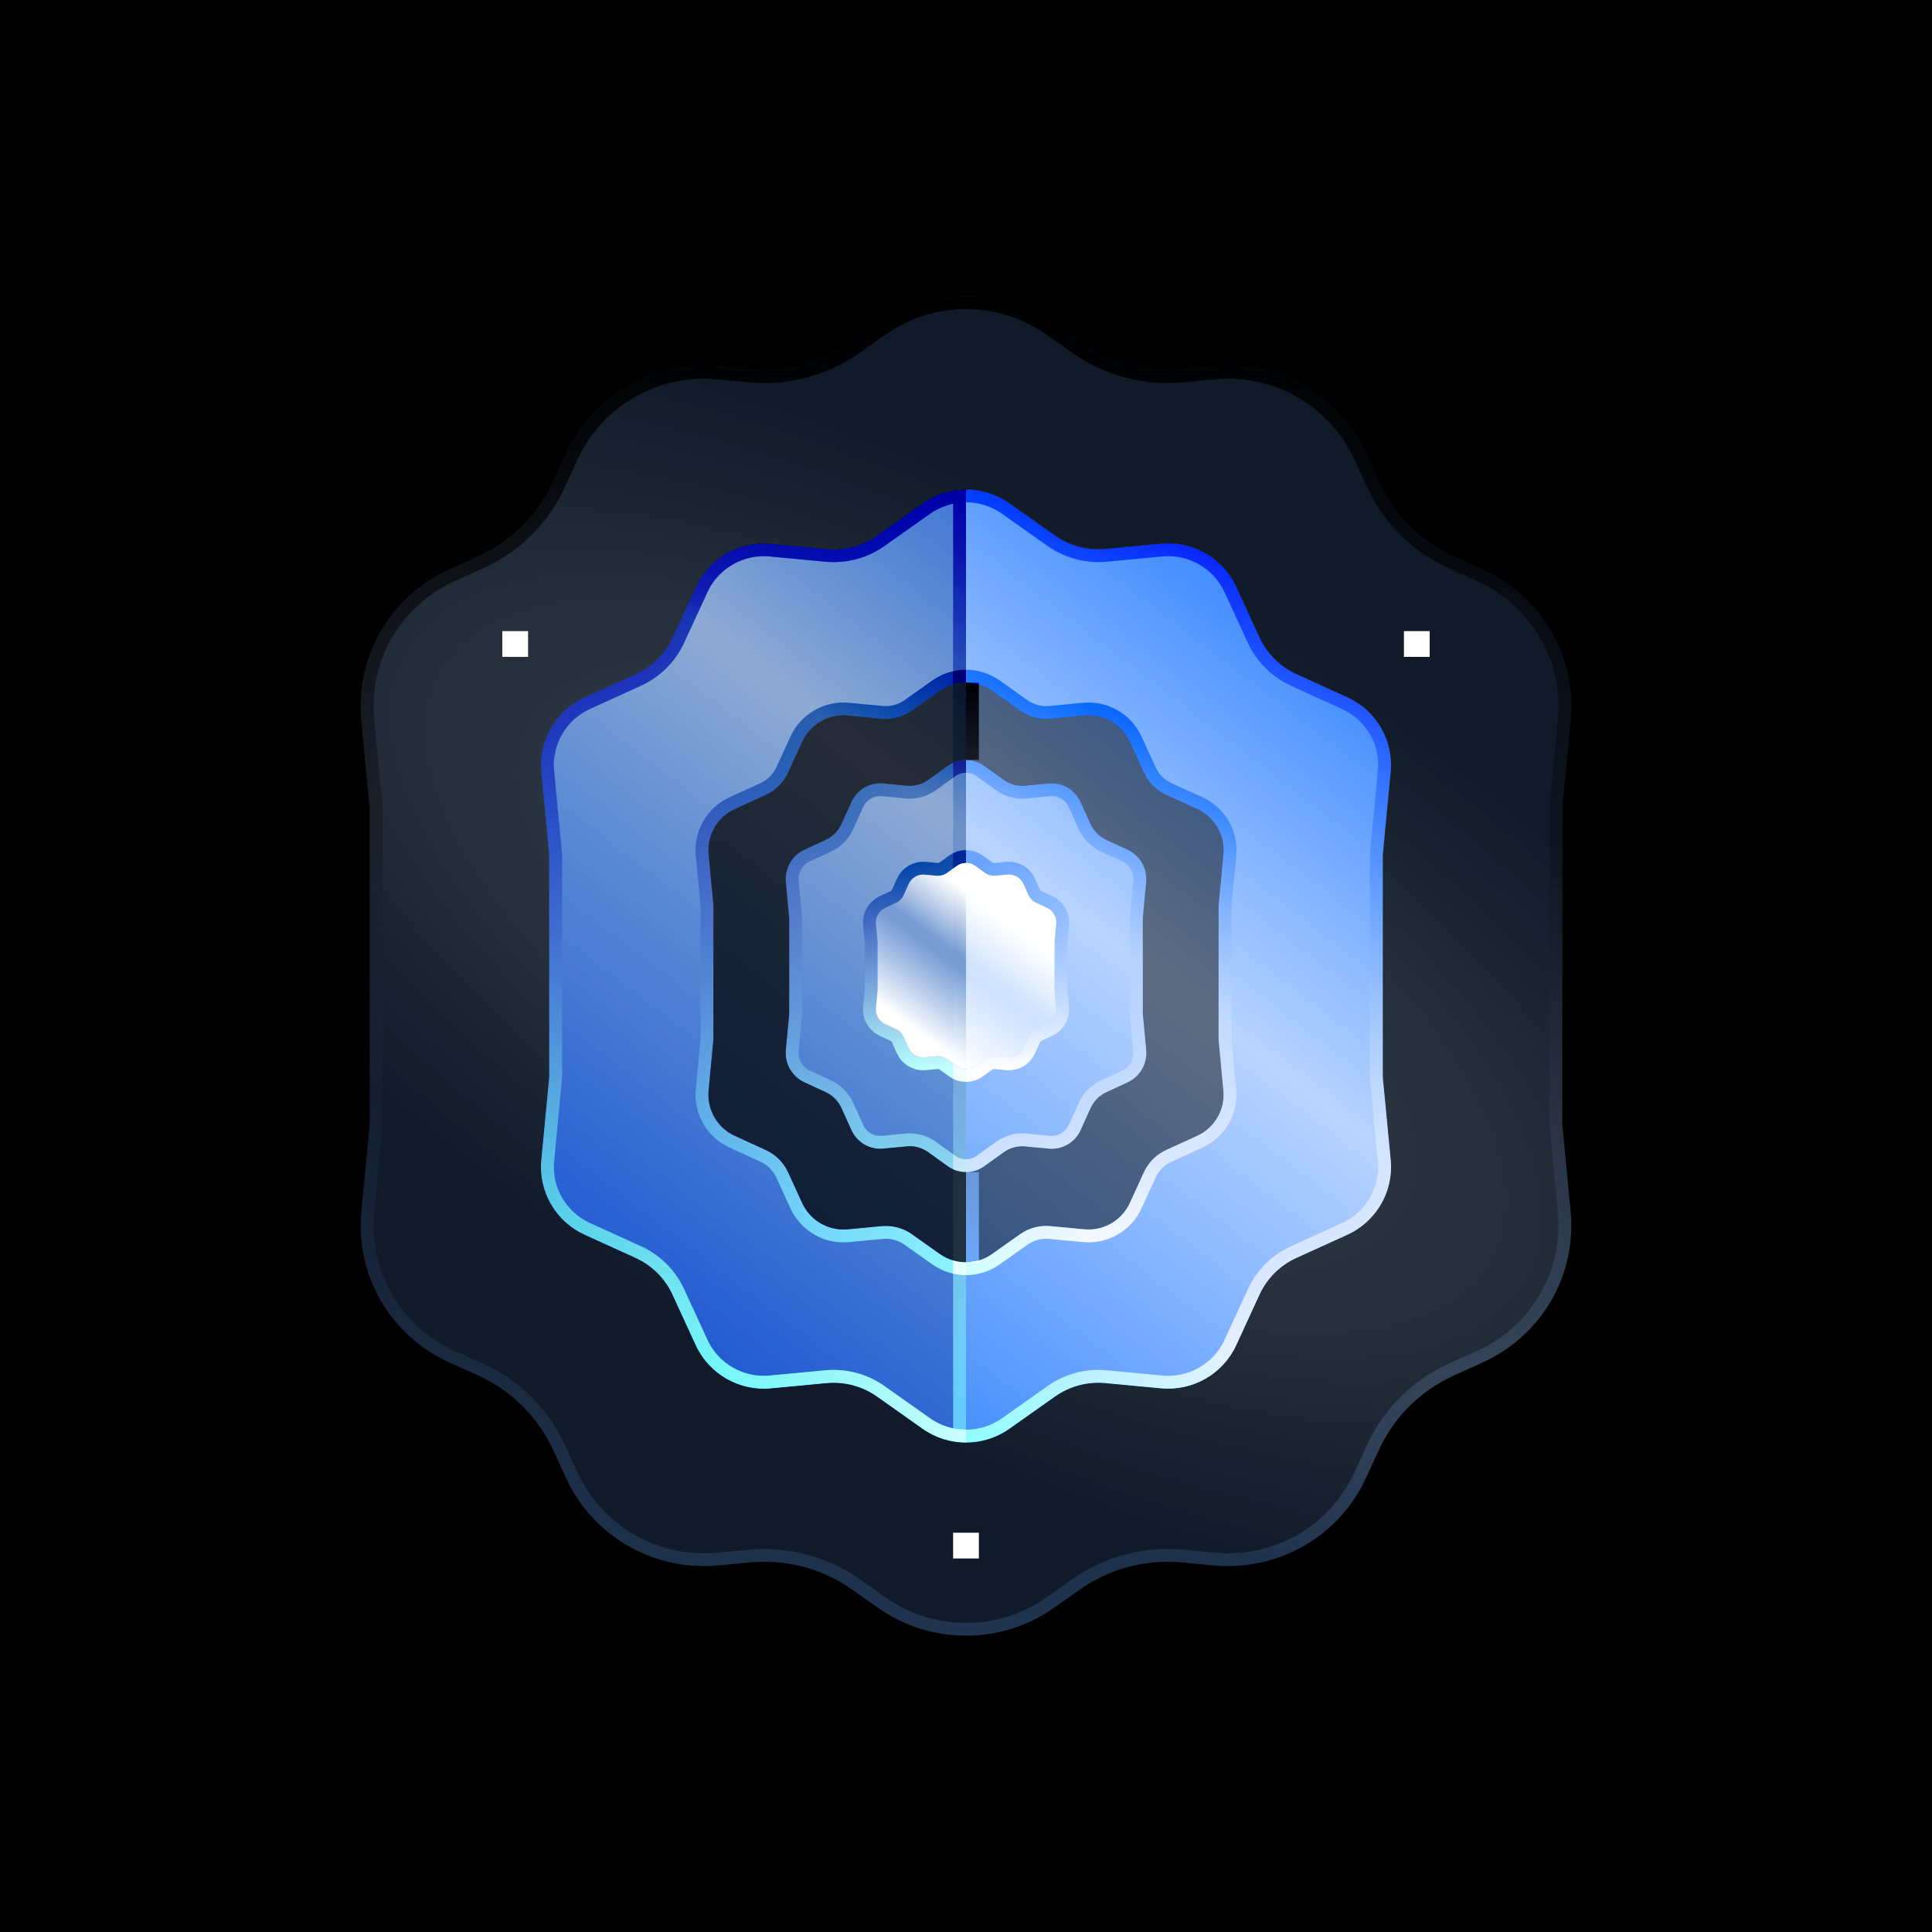
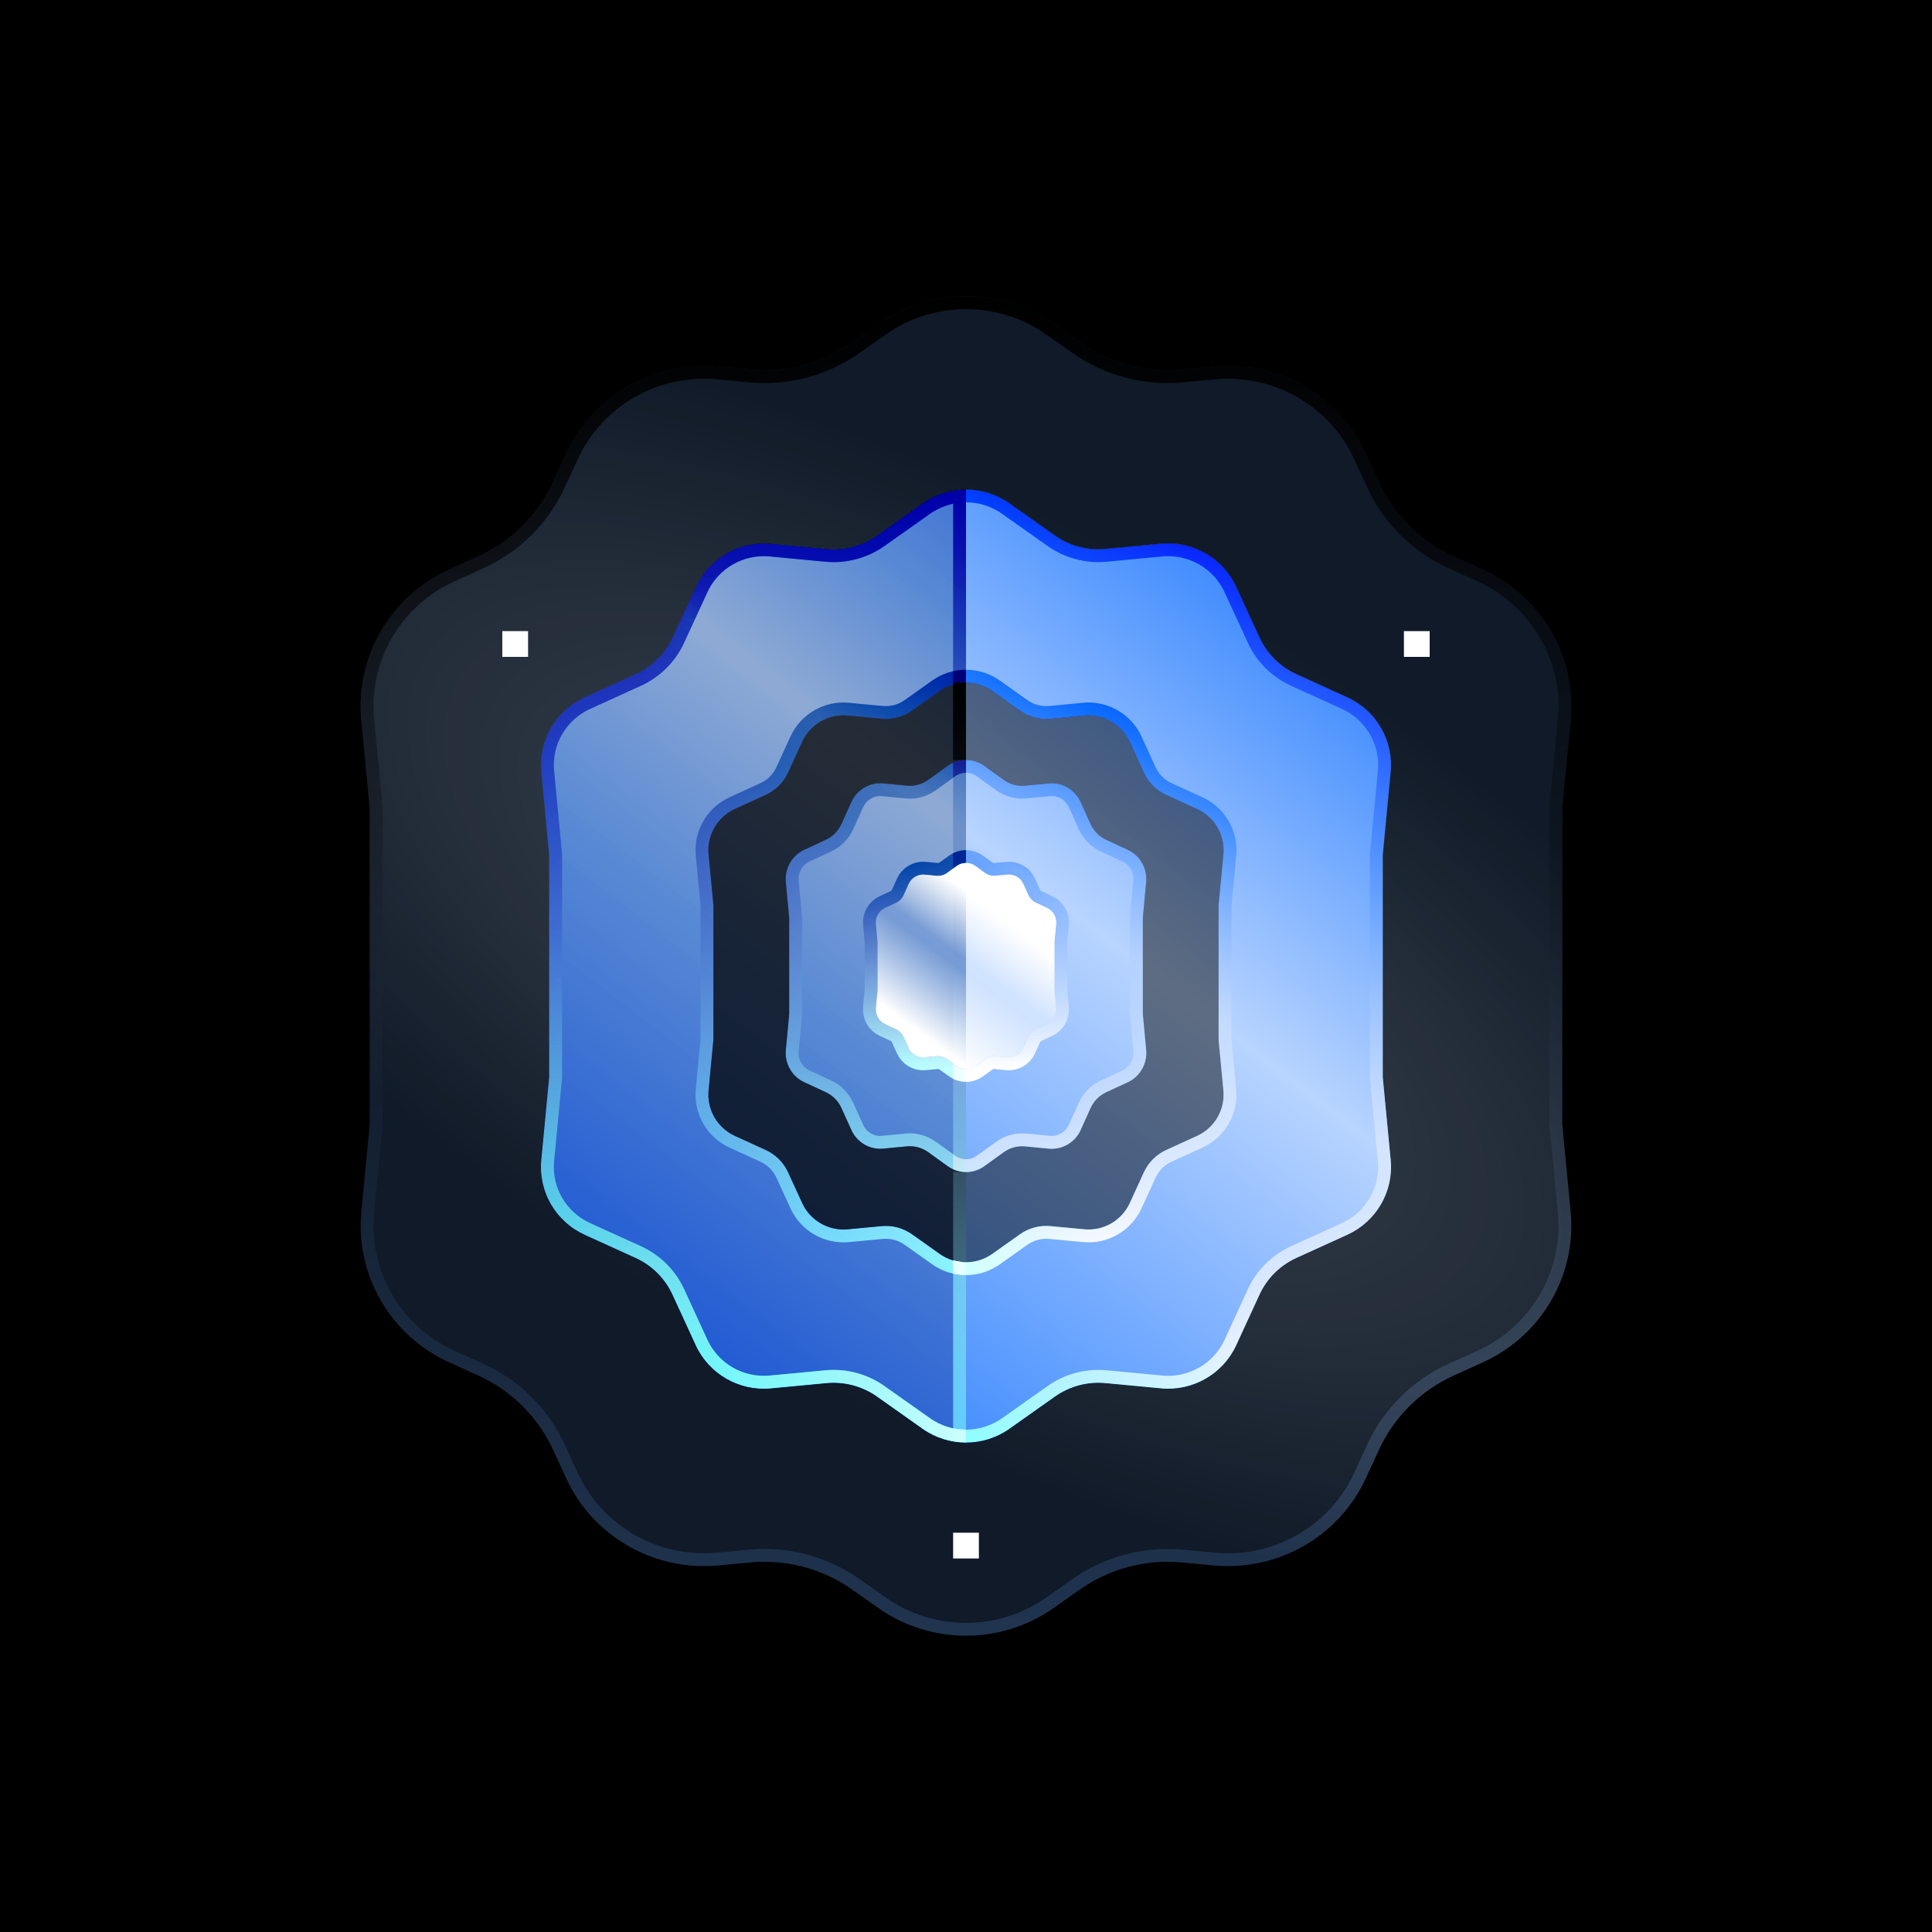
<svg xmlns="http://www.w3.org/2000/svg" width="150" height="150" viewBox="0 0 150 150" fill="none" data-name="E_5 Comeback">
  <defs>
    <radialGradient id="hb5r1" cx="0" cy="0" r="1" gradientUnits="userSpaceOnUse" gradientTransform="matrix(-23.127 26 -69.002 -42.26 75 75)">
      <stop stop-color="#FFFFFF" />
      <stop offset="1" stop-color="#FFFFFF" stop-opacity="0" />
    </radialGradient>
    <linearGradient id="hb5g3" x1="75" y1="23" x2="75" y2="127" gradientUnits="userSpaceOnUse">
      <stop offset="0" stop-color="#000000" />
      <stop offset="1" stop-color="#FFFFFF" />
    </linearGradient>
    <clipPath id="hb5c2">
      <path d="M75 23C77.388 23 79.778 23.719 81.818 25.158L83.837 26.581C86.139 28.205 88.954 28.953 91.766 28.687L94.232 28.456C99.219 27.987 103.958 30.7 106.042 35.216L107.072 37.448C108.247 39.996 110.307 42.039 112.877 43.203L115.129 44.225C119.684 46.29 122.42 50.99 121.947 55.933L121.299 62.701L121.299 87.299L121.947 94.067C122.42 99.011 119.684 103.71 115.129 105.775L112.877 106.797C110.307 107.962 108.247 110.004 107.072 112.552L106.042 114.784C103.958 119.3 99.219 122.013 94.232 121.544L91.766 121.313C88.954 121.048 86.139 121.795 83.837 123.419L81.818 124.842C79.778 126.281 77.388 127 75 127C72.612 127 70.222 126.281 68.182 124.842L66.163 123.419C63.861 121.795 61.046 121.048 58.234 121.313L55.768 121.544C50.781 122.013 46.042 119.3 43.958 114.784L42.928 112.552C41.753 110.004 39.693 107.962 37.123 106.797L34.871 105.775C30.316 103.71 27.58 99.011 28.053 94.067L28.701 87.299L28.701 62.701L28.053 55.933C27.58 50.99 30.316 46.29 34.871 44.225L37.123 43.203C39.693 42.039 41.753 39.996 42.928 37.448L43.958 35.216C46.042 30.7 50.781 27.987 55.768 28.456L58.234 28.687C61.046 28.953 63.861 28.205 66.163 26.581L68.182 25.158C70.222 23.719 72.612 23 75 23Z" />
    </clipPath>
    <linearGradient id="hb5l4" x1="105.04" y1="38" x2="47.07" y2="113.618" gradientUnits="userSpaceOnUse">
      <stop offset="0" stop-color="#116FFE" />
      <stop offset="0.412" stop-color="#B8D4FF" />
      <stop offset="1" stop-color="#116FFE" />
    </linearGradient>
    <linearGradient id="hb5g6" x1="75" y1="38" x2="75" y2="112" gradientUnits="userSpaceOnUse">
      <stop offset="0" stop-color="#000000" />
      <stop offset="1" stop-color="#FFFFFF" />
    </linearGradient>
    <clipPath id="hb5c5">
      <path d="M75 38C76.181 38 77.361 38.357 78.371 39.07L81.906 41.571C83.044 42.376 84.436 42.747 85.826 42.616L90.145 42.208C92.61 41.975 94.953 43.32 95.983 45.56L97.788 49.483C98.369 50.747 99.388 51.76 100.658 52.337L104.603 54.133C106.855 55.156 108.208 57.487 107.974 59.939L107.359 66.377L107.359 83.623L107.974 90.062C108.208 92.513 106.855 94.844 104.603 95.868L100.658 97.663C99.388 98.24 98.369 99.253 97.788 100.517L95.983 104.441C94.953 106.68 92.61 108.025 90.145 107.792L85.826 107.385C84.436 107.253 83.044 107.625 81.906 108.43L78.371 110.93C77.361 111.643 76.181 112 75 112C73.819 112 72.639 111.643 71.629 110.93L68.094 108.43C66.956 107.625 65.564 107.253 64.174 107.385L59.855 107.792C57.39 108.025 55.047 106.68 54.017 104.441L52.212 100.517C51.631 99.253 50.612 98.24 49.342 97.663L45.397 95.868C43.145 94.844 41.792 92.513 42.026 90.062L42.641 83.623L42.641 66.377L42.026 59.939C41.792 57.487 43.145 55.156 45.397 54.133L49.342 52.337C50.612 51.76 51.631 50.747 52.212 49.483L54.017 45.56C55.047 43.32 57.39 41.975 59.855 42.208L64.174 42.616C65.564 42.747 66.956 42.376 68.094 41.571L71.629 39.07C72.639 38.357 73.819 38 75 38Z" />
    </clipPath>
    <linearGradient id="hb5g8" x1="75" y1="38" x2="75" y2="112" gradientUnits="userSpaceOnUse">
      <stop offset="0" stop-color="#000000" />
      <stop offset="1" stop-color="#FFFFFF" />
    </linearGradient>
    <clipPath id="hb5c7">
      <path d="M75 112C73.819 112 72.639 111.643 71.629 110.93L68.094 108.43C66.956 107.625 65.564 107.253 64.174 107.385L59.855 107.792C57.39 108.025 55.047 106.68 54.017 104.441L52.212 100.517C51.631 99.253 50.612 98.24 49.342 97.663L45.397 95.868C43.145 94.844 41.792 92.513 42.026 90.062L42.641 83.623L42.641 66.377L42.026 59.939C41.792 57.487 43.145 55.156 45.397 54.133L49.342 52.337C50.612 51.76 51.631 50.747 52.212 49.483L54.017 45.56C55.047 43.32 57.39 41.975 59.855 42.208L64.174 42.616C65.564 42.747 66.956 42.376 68.094 41.571L71.629 39.07C72.639 38.357 73.819 38 75 38Z" />
    </clipPath>
    <linearGradient id="hb5g10" x1="75" y1="53" x2="75" y2="98" gradientUnits="userSpaceOnUse">
      <stop offset="0" stop-color="#000000" />
      <stop offset="1" stop-color="#FFFFFF" />
    </linearGradient>
    <clipPath id="hb5c9">
      <path d="M-10 -10H160V160H-10ZM75 53C75.716 53 76.431 53.217 77.043 53.651L79.186 55.172C79.875 55.661 80.719 55.887 81.561 55.807L84.179 55.559C85.673 55.417 87.093 56.235 87.717 57.597L88.811 59.983C89.163 60.751 89.78 61.367 90.55 61.718L92.941 62.81C94.306 63.433 95.126 64.85 94.984 66.341L94.612 70.257L94.612 80.743L94.984 84.66C95.126 86.15 94.306 87.567 92.941 88.19L90.55 89.282C89.78 89.633 89.163 90.249 88.811 91.017L87.717 93.403C87.093 94.765 85.673 95.583 84.179 95.441L81.561 95.194C80.719 95.113 79.875 95.339 79.186 95.829L77.043 97.349C76.431 97.783 75.716 98 75 98C74.284 98 73.569 97.783 72.957 97.349L70.814 95.829C70.125 95.339 69.281 95.113 68.439 95.194L65.821 95.441C64.327 95.583 62.907 94.765 62.283 93.403L61.189 91.017C60.837 90.249 60.22 89.633 59.45 89.282L57.059 88.19C55.694 87.567 54.874 86.15 55.016 84.66L55.388 80.743L55.388 70.257L55.016 66.341C54.874 64.85 55.694 63.433 57.059 62.81L59.45 61.718C60.22 61.367 60.837 60.751 61.189 59.983L62.283 57.597C62.907 56.235 64.327 55.417 65.821 55.559L68.439 55.807C69.281 55.887 70.125 55.661 70.814 55.172L72.957 53.651C73.569 53.217 74.284 53 75 53ZM75 59C75.501 59 76.002 59.154 76.43 59.463L77.93 60.544C78.413 60.892 79.003 61.053 79.593 60.996L81.425 60.82C82.471 60.719 83.465 61.301 83.902 62.269L84.668 63.966C84.914 64.512 85.346 64.95 85.885 65.2L87.559 65.976C88.514 66.419 89.088 67.427 88.989 68.487L88.728 71.271L88.728 78.729L88.989 81.513C89.088 82.573 88.514 83.581 87.559 84.024L85.885 84.8C85.346 85.05 84.914 85.488 84.668 86.034L83.902 87.731C83.465 88.699 82.471 89.281 81.425 89.18L79.593 89.004C79.003 88.947 78.413 89.108 77.93 89.456L76.43 90.537C76.002 90.846 75.501 91 75 91C74.499 91 73.998 90.846 73.57 90.537L72.07 89.456C71.587 89.108 70.997 88.947 70.407 89.004L68.575 89.18C67.529 89.281 66.535 88.699 66.098 87.731L65.332 86.034C65.086 85.488 64.654 85.05 64.115 84.8L62.441 84.024C61.486 83.581 60.912 82.573 61.011 81.513L61.272 78.729L61.272 71.271L61.011 68.487C60.912 67.427 61.486 66.419 62.441 65.976L64.115 65.2C64.654 64.95 65.086 64.512 65.332 63.966L66.098 62.269C66.535 61.301 67.529 60.719 68.575 60.82L70.407 60.996C70.997 61.053 71.587 60.892 72.07 60.544L73.57 59.463C73.998 59.154 74.499 59 75 59Z" clip-rule="evenodd" fill-rule="evenodd" />
    </clipPath>
    <linearGradient id="hb5g11" x1="75" y1="53" x2="75" y2="98" gradientUnits="userSpaceOnUse">
      <stop offset="0" stop-color="#000000" />
      <stop offset="1" stop-color="#FFFFFF" />
    </linearGradient>
    <linearGradient id="hb5q12" x1="78.066" y1="71.416" x2="71.542" y2="80.28" gradientUnits="userSpaceOnUse">
      <stop offset="0" stop-color="#FFFFFF" />
      <stop offset="0.395" stop-color="#FFFFFF" stop-opacity="0.01" />
      <stop offset="0.465" stop-color="#FFFFFF" stop-opacity="0.01" />
      <stop offset="1" stop-color="#FFFFFF" />
    </linearGradient>
    <linearGradient id="hb5g14" x1="75" y1="67" x2="75" y2="83" gradientUnits="userSpaceOnUse">
      <stop offset="0" stop-color="#000000" />
      <stop offset="1" stop-color="#FFFFFF" />
    </linearGradient>
    <clipPath id="hb5c13">
      <path d="M-10 -10H160V160H-10ZM75 67C75.251 67 75.501 67.077 75.715 67.231L76.465 67.772C76.706 67.946 77.002 68.026 77.297 67.998L78.213 67.91C78.735 67.86 79.233 68.15 79.451 68.635L79.834 69.483C79.957 69.756 80.173 69.975 80.443 70.1L81.279 70.488C81.757 70.709 82.044 71.213 81.994 71.743L81.864 73.136L81.864 76.864L81.994 78.257C82.044 78.787 81.757 79.291 81.279 79.512L80.443 79.9C80.173 80.025 79.957 80.244 79.834 80.517L79.451 81.366C79.233 81.85 78.735 82.14 78.213 82.09L77.297 82.002C77.002 81.974 76.706 82.054 76.465 82.228L75.715 82.769C75.501 82.923 75.251 83 75 83C74.749 83 74.499 82.923 74.285 82.769L73.535 82.228C73.294 82.054 72.998 81.974 72.703 82.002L71.787 82.09C71.265 82.14 70.767 81.85 70.549 81.366L70.166 80.517C70.043 80.244 69.827 80.025 69.557 79.9L68.721 79.512C68.243 79.291 67.956 78.787 68.006 78.257L68.136 76.864L68.136 73.136L68.006 71.743C67.956 71.213 68.243 70.709 68.721 70.488L69.557 70.1C69.827 69.975 70.043 69.756 70.166 69.483L70.549 68.635C70.767 68.15 71.265 67.86 71.787 67.91L72.703 67.998C72.998 68.026 73.294 67.946 73.535 67.772L74.285 67.231C74.499 67.077 74.749 67 75 67Z" clip-rule="evenodd" fill-rule="evenodd" />
    </clipPath>
  </defs>
  <rect width="150" height="150" fill="#000000" data-l="bg" />
  <path d="M75 23C77.388 23 79.778 23.719 81.818 25.158L83.837 26.581C86.139 28.205 88.954 28.953 91.766 28.687L94.232 28.456C99.219 27.987 103.958 30.7 106.042 35.216L107.072 37.448C108.247 39.996 110.307 42.039 112.877 43.203L115.129 44.225C119.684 46.29 122.42 50.99 121.947 55.933L121.299 62.701L121.299 87.299L121.947 94.067C122.42 99.011 119.684 103.71 115.129 105.775L112.877 106.797C110.307 107.962 108.247 110.004 107.072 112.552L106.042 114.784C103.958 119.3 99.219 122.013 94.232 121.544L91.766 121.313C88.954 121.048 86.139 121.795 83.837 123.419L81.818 124.842C79.778 126.281 77.388 127 75 127C72.612 127 70.222 126.281 68.182 124.842L66.163 123.419C63.861 121.795 61.046 121.048 58.234 121.313L55.768 121.544C50.781 122.013 46.042 119.3 43.958 114.784L42.928 112.552C41.753 110.004 39.693 107.962 37.123 106.797L34.871 105.775C30.316 103.71 27.58 99.011 28.053 94.067L28.701 87.299L28.701 62.701L28.053 55.933C27.58 50.99 30.316 46.29 34.871 44.225L37.123 43.203C39.693 42.039 41.753 39.996 42.928 37.448L43.958 35.216C46.042 30.7 50.781 27.987 55.768 28.456L58.234 28.687C61.046 28.953 63.861 28.205 66.163 26.581L68.182 25.158C70.222 23.719 72.612 23 75 23Z" fill="#69A4FF" fill-opacity="0.16" data-n="1" data-l="Plate" />
  <path d="M75 23C77.388 23 79.778 23.719 81.818 25.158L83.837 26.581C86.139 28.205 88.954 28.953 91.766 28.687L94.232 28.456C99.219 27.987 103.958 30.7 106.042 35.216L107.072 37.448C108.247 39.996 110.307 42.039 112.877 43.203L115.129 44.225C119.684 46.29 122.42 50.99 121.947 55.933L121.299 62.701L121.299 87.299L121.947 94.067C122.42 99.011 119.684 103.71 115.129 105.775L112.877 106.797C110.307 107.962 108.247 110.004 107.072 112.552L106.042 114.784C103.958 119.3 99.219 122.013 94.232 121.544L91.766 121.313C88.954 121.048 86.139 121.795 83.837 123.419L81.818 124.842C79.778 126.281 77.388 127 75 127C72.612 127 70.222 126.281 68.182 124.842L66.163 123.419C63.861 121.795 61.046 121.048 58.234 121.313L55.768 121.544C50.781 122.013 46.042 119.3 43.958 114.784L42.928 112.552C41.753 110.004 39.693 107.962 37.123 106.797L34.871 105.775C30.316 103.71 27.58 99.011 28.053 94.067L28.701 87.299L28.701 62.701L28.053 55.933C27.58 50.99 30.316 46.29 34.871 44.225L37.123 43.203C39.693 42.039 41.753 39.996 42.928 37.448L43.958 35.216C46.042 30.7 50.781 27.987 55.768 28.456L58.234 28.687C61.046 28.953 63.861 28.205 66.163 26.581L68.182 25.158C70.222 23.719 72.612 23 75 23Z" fill="url(#hb5r1)" fill-opacity="0.2" data-n="1" data-l="Plate" />
  <path d="M75 23C77.388 23 79.778 23.719 81.818 25.158L83.837 26.581C86.139 28.205 88.954 28.953 91.766 28.687L94.232 28.456C99.219 27.987 103.958 30.7 106.042 35.216L107.072 37.448C108.247 39.996 110.307 42.039 112.877 43.203L115.129 44.225C119.684 46.29 122.42 50.99 121.947 55.933L121.299 62.701L121.299 87.299L121.947 94.067C122.42 99.011 119.684 103.71 115.129 105.775L112.877 106.797C110.307 107.962 108.247 110.004 107.072 112.552L106.042 114.784C103.958 119.3 99.219 122.013 94.232 121.544L91.766 121.313C88.954 121.048 86.139 121.795 83.837 123.419L81.818 124.842C79.778 126.281 77.388 127 75 127C72.612 127 70.222 126.281 68.182 124.842L66.163 123.419C63.861 121.795 61.046 121.048 58.234 121.313L55.768 121.544C50.781 122.013 46.042 119.3 43.958 114.784L42.928 112.552C41.753 110.004 39.693 107.962 37.123 106.797L34.871 105.775C30.316 103.71 27.58 99.011 28.053 94.067L28.701 87.299L28.701 62.701L28.053 55.933C27.58 50.99 30.316 46.29 34.871 44.225L37.123 43.203C39.693 42.039 41.753 39.996 42.928 37.448L43.958 35.216C46.042 30.7 50.781 27.987 55.768 28.456L58.234 28.687C61.046 28.953 63.861 28.205 66.163 26.581L68.182 25.158C70.222 23.719 72.612 23 75 23Z" fill="none" stroke="url(#hb5g3)" stroke-width="2" clip-path="url(#hb5c2)" style="mix-blend-mode:overlay" data-n="1" data-l="Plate" />
  <path d="M75 38C76.181 38 77.361 38.357 78.371 39.07L81.906 41.571C83.044 42.376 84.436 42.747 85.826 42.616L90.145 42.208C92.61 41.975 94.953 43.32 95.983 45.56L97.788 49.483C98.369 50.747 99.388 51.76 100.658 52.337L104.603 54.133C106.855 55.156 108.208 57.487 107.974 59.939L107.359 66.377L107.359 83.623L107.974 90.062C108.208 92.513 106.855 94.844 104.603 95.868L100.658 97.663C99.388 98.24 98.369 99.253 97.788 100.517L95.983 104.441C94.953 106.68 92.61 108.025 90.145 107.792L85.826 107.385C84.436 107.253 83.044 107.625 81.906 108.43L78.371 110.93C77.361 111.643 76.181 112 75 112C73.819 112 72.639 111.643 71.629 110.93L68.094 108.43C66.956 107.625 65.564 107.253 64.174 107.385L59.855 107.792C57.39 108.025 55.047 106.68 54.017 104.441L52.212 100.517C51.631 99.253 50.612 98.24 49.342 97.663L45.397 95.868C43.145 94.844 41.792 92.513 42.026 90.062L42.641 83.623L42.641 66.377L42.026 59.939C41.792 57.487 43.145 55.156 45.397 54.133L49.342 52.337C50.612 51.76 51.631 50.747 52.212 49.483L54.017 45.56C55.047 43.32 57.39 41.975 59.855 42.208L64.174 42.616C65.564 42.747 66.956 42.376 68.094 41.571L71.629 39.07C72.639 38.357 73.819 38 75 38Z" fill="url(#hb5l4)" data-n="2" data-l="Gem" />
  <path d="M75 38C76.181 38 77.361 38.357 78.371 39.07L81.906 41.571C83.044 42.376 84.436 42.747 85.826 42.616L90.145 42.208C92.61 41.975 94.953 43.32 95.983 45.56L97.788 49.483C98.369 50.747 99.388 51.76 100.658 52.337L104.603 54.133C106.855 55.156 108.208 57.487 107.974 59.939L107.359 66.377L107.359 83.623L107.974 90.062C108.208 92.513 106.855 94.844 104.603 95.868L100.658 97.663C99.388 98.24 98.369 99.253 97.788 100.517L95.983 104.441C94.953 106.68 92.61 108.025 90.145 107.792L85.826 107.385C84.436 107.253 83.044 107.625 81.906 108.43L78.371 110.93C77.361 111.643 76.181 112 75 112C73.819 112 72.639 111.643 71.629 110.93L68.094 108.43C66.956 107.625 65.564 107.253 64.174 107.385L59.855 107.792C57.39 108.025 55.047 106.68 54.017 104.441L52.212 100.517C51.631 99.253 50.612 98.24 49.342 97.663L45.397 95.868C43.145 94.844 41.792 92.513 42.026 90.062L42.641 83.623L42.641 66.377L42.026 59.939C41.792 57.487 43.145 55.156 45.397 54.133L49.342 52.337C50.612 51.76 51.631 50.747 52.212 49.483L54.017 45.56C55.047 43.32 57.39 41.975 59.855 42.208L64.174 42.616C65.564 42.747 66.956 42.376 68.094 41.571L71.629 39.07C72.639 38.357 73.819 38 75 38Z" fill="none" stroke="url(#hb5g6)" stroke-width="2" clip-path="url(#hb5c5)" style="mix-blend-mode:overlay" data-n="2" data-l="Gem" />
  <path d="M75 112C73.819 112 72.639 111.643 71.629 110.93L68.094 108.43C66.956 107.625 65.564 107.253 64.174 107.385L59.855 107.792C57.39 108.025 55.047 106.68 54.017 104.441L52.212 100.517C51.631 99.253 50.612 98.24 49.342 97.663L45.397 95.868C43.145 94.844 41.792 92.513 42.026 90.062L42.641 83.623L42.641 66.377L42.026 59.939C41.792 57.487 43.145 55.156 45.397 54.133L49.342 52.337C50.612 51.76 51.631 50.747 52.212 49.483L54.017 45.56C55.047 43.32 57.39 41.975 59.855 42.208L64.174 42.616C65.564 42.747 66.956 42.376 68.094 41.571L71.629 39.07C72.639 38.357 73.819 38 75 38Z" fill="#000000" fill-opacity="0.18" style="mix-blend-mode:overlay" data-n="3" data-l="Gem facet" />
  <path d="M75 112C73.819 112 72.639 111.643 71.629 110.93L68.094 108.43C66.956 107.625 65.564 107.253 64.174 107.385L59.855 107.792C57.39 108.025 55.047 106.68 54.017 104.441L52.212 100.517C51.631 99.253 50.612 98.24 49.342 97.663L45.397 95.868C43.145 94.844 41.792 92.513 42.026 90.062L42.641 83.623L42.641 66.377L42.026 59.939C41.792 57.487 43.145 55.156 45.397 54.133L49.342 52.337C50.612 51.76 51.631 50.747 52.212 49.483L54.017 45.56C55.047 43.32 57.39 41.975 59.855 42.208L64.174 42.616C65.564 42.747 66.956 42.376 68.094 41.571L71.629 39.07C72.639 38.357 73.819 38 75 38Z" fill="#000000" fill-opacity="0.17" style="mix-blend-mode:plus-darker" data-n="3" data-l="Gem facet" />
  <path d="M75 112C73.819 112 72.639 111.643 71.629 110.93L68.094 108.43C66.956 107.625 65.564 107.253 64.174 107.385L59.855 107.792C57.39 108.025 55.047 106.68 54.017 104.441L52.212 100.517C51.631 99.253 50.612 98.24 49.342 97.663L45.397 95.868C43.145 94.844 41.792 92.513 42.026 90.062L42.641 83.623L42.641 66.377L42.026 59.939C41.792 57.487 43.145 55.156 45.397 54.133L49.342 52.337C50.612 51.76 51.631 50.747 52.212 49.483L54.017 45.56C55.047 43.32 57.39 41.975 59.855 42.208L64.174 42.616C65.564 42.747 66.956 42.376 68.094 41.571L71.629 39.07C72.639 38.357 73.819 38 75 38Z" fill="none" stroke="url(#hb5g8)" stroke-width="2" clip-path="url(#hb5c7)" style="mix-blend-mode:overlay" data-n="3" data-l="Gem facet" />
  <path d="M75 53C75.716 53 76.431 53.217 77.043 53.651L79.186 55.172C79.875 55.661 80.719 55.887 81.561 55.807L84.179 55.559C85.673 55.417 87.093 56.235 87.717 57.597L88.811 59.983C89.163 60.751 89.78 61.367 90.55 61.718L92.941 62.81C94.306 63.433 95.126 64.85 94.984 66.341L94.612 70.257L94.612 80.743L94.984 84.66C95.126 86.15 94.306 87.567 92.941 88.19L90.55 89.282C89.78 89.633 89.163 90.249 88.811 91.017L87.717 93.403C87.093 94.765 85.673 95.583 84.179 95.441L81.561 95.194C80.719 95.113 79.875 95.339 79.186 95.829L77.043 97.349C76.431 97.783 75.716 98 75 98C74.284 98 73.569 97.783 72.957 97.349L70.814 95.829C70.125 95.339 69.281 95.113 68.439 95.194L65.821 95.441C64.327 95.583 62.907 94.765 62.283 93.403L61.189 91.017C60.837 90.249 60.22 89.633 59.45 89.282L57.059 88.19C55.694 87.567 54.874 86.15 55.016 84.66L55.388 80.743L55.388 70.257L55.016 66.341C54.874 64.85 55.694 63.433 57.059 62.81L59.45 61.718C60.22 61.367 60.837 60.751 61.189 59.983L62.283 57.597C62.907 56.235 64.327 55.417 65.821 55.559L68.439 55.807C69.281 55.887 70.125 55.661 70.814 55.172L72.957 53.651C73.569 53.217 74.284 53 75 53ZM75 59C75.501 59 76.002 59.154 76.43 59.463L77.93 60.544C78.413 60.892 79.003 61.053 79.593 60.996L81.425 60.82C82.471 60.719 83.465 61.301 83.902 62.269L84.668 63.966C84.914 64.512 85.346 64.95 85.885 65.2L87.559 65.976C88.514 66.419 89.088 67.427 88.989 68.487L88.728 71.271L88.728 78.729L88.989 81.513C89.088 82.573 88.514 83.581 87.559 84.024L85.885 84.8C85.346 85.05 84.914 85.488 84.668 86.034L83.902 87.731C83.465 88.699 82.471 89.281 81.425 89.18L79.593 89.004C79.003 88.947 78.413 89.108 77.93 89.456L76.43 90.537C76.002 90.846 75.501 91 75 91C74.499 91 73.998 90.846 73.57 90.537L72.07 89.456C71.587 89.108 70.997 88.947 70.407 89.004L68.575 89.18C67.529 89.281 66.535 88.699 66.098 87.731L65.332 86.034C65.086 85.488 64.654 85.05 64.115 84.8L62.441 84.024C61.486 83.581 60.912 82.573 61.011 81.513L61.272 78.729L61.272 71.271L61.011 68.487C60.912 67.427 61.486 66.419 62.441 65.976L64.115 65.2C64.654 64.95 65.086 64.512 65.332 63.966L66.098 62.269C66.535 61.301 67.529 60.719 68.575 60.82L70.407 60.996C70.997 61.053 71.587 60.892 72.07 60.544L73.57 59.463C73.998 59.154 74.499 59 75 59Z" fill="#000000" fill-opacity="0.49" fill-rule="evenodd" data-n="4" data-l="Recess" />
  <path d="M75 53C75.716 53 76.431 53.217 77.043 53.651L79.186 55.172C79.875 55.661 80.719 55.887 81.561 55.807L84.179 55.559C85.673 55.417 87.093 56.235 87.717 57.597L88.811 59.983C89.163 60.751 89.78 61.367 90.55 61.718L92.941 62.81C94.306 63.433 95.126 64.85 94.984 66.341L94.612 70.257L94.612 80.743L94.984 84.66C95.126 86.15 94.306 87.567 92.941 88.19L90.55 89.282C89.78 89.633 89.163 90.249 88.811 91.017L87.717 93.403C87.093 94.765 85.673 95.583 84.179 95.441L81.561 95.194C80.719 95.113 79.875 95.339 79.186 95.829L77.043 97.349C76.431 97.783 75.716 98 75 98C74.284 98 73.569 97.783 72.957 97.349L70.814 95.829C70.125 95.339 69.281 95.113 68.439 95.194L65.821 95.441C64.327 95.583 62.907 94.765 62.283 93.403L61.189 91.017C60.837 90.249 60.22 89.633 59.45 89.282L57.059 88.19C55.694 87.567 54.874 86.15 55.016 84.66L55.388 80.743L55.388 70.257L55.016 66.341C54.874 64.85 55.694 63.433 57.059 62.81L59.45 61.718C60.22 61.367 60.837 60.751 61.189 59.983L62.283 57.597C62.907 56.235 64.327 55.417 65.821 55.559L68.439 55.807C69.281 55.887 70.125 55.661 70.814 55.172L72.957 53.651C73.569 53.217 74.284 53 75 53ZM75 59C75.501 59 76.002 59.154 76.43 59.463L77.93 60.544C78.413 60.892 79.003 61.053 79.593 60.996L81.425 60.82C82.471 60.719 83.465 61.301 83.902 62.269L84.668 63.966C84.914 64.512 85.346 64.95 85.885 65.2L87.559 65.976C88.514 66.419 89.088 67.427 88.989 68.487L88.728 71.271L88.728 78.729L88.989 81.513C89.088 82.573 88.514 83.581 87.559 84.024L85.885 84.8C85.346 85.05 84.914 85.488 84.668 86.034L83.902 87.731C83.465 88.699 82.471 89.281 81.425 89.18L79.593 89.004C79.003 88.947 78.413 89.108 77.93 89.456L76.43 90.537C76.002 90.846 75.501 91 75 91C74.499 91 73.998 90.846 73.57 90.537L72.07 89.456C71.587 89.108 70.997 88.947 70.407 89.004L68.575 89.18C67.529 89.281 66.535 88.699 66.098 87.731L65.332 86.034C65.086 85.488 64.654 85.05 64.115 84.8L62.441 84.024C61.486 83.581 60.912 82.573 61.011 81.513L61.272 78.729L61.272 71.271L61.011 68.487C60.912 67.427 61.486 66.419 62.441 65.976L64.115 65.2C64.654 64.95 65.086 64.512 65.332 63.966L66.098 62.269C66.535 61.301 67.529 60.719 68.575 60.82L70.407 60.996C70.997 61.053 71.587 60.892 72.07 60.544L73.57 59.463C73.998 59.154 74.499 59 75 59Z" fill="none" stroke="url(#hb5g10)" stroke-width="2" clip-path="url(#hb5c9)" style="mix-blend-mode:overlay" data-n="4" data-l="Recess" />
  <path d="M75 53L75 53.651L75 55.172L75 55.807L75 55.559L75 57.597L75 59.983L75 61.718L75 62.81L75 66.341L75 70.257L75 80.743L75 84.66L75 88.19L75 89.282L75 91.017L75 93.403L75 95.441L75 95.194L75 95.829L75 97.349L75 98C74.284 98 73.569 97.783 72.957 97.349L70.814 95.829C70.125 95.339 69.281 95.113 68.439 95.194L65.821 95.441C64.327 95.583 62.907 94.765 62.283 93.403L61.189 91.017C60.837 90.249 60.22 89.633 59.45 89.282L57.059 88.19C55.694 87.567 54.874 86.15 55.016 84.66L55.388 80.743L55.388 70.257L55.016 66.341C54.874 64.85 55.694 63.433 57.059 62.81L59.45 61.718C60.22 61.367 60.837 60.751 61.189 59.983L62.283 57.597C62.907 56.235 64.327 55.417 65.821 55.559L68.439 55.807C69.281 55.887 70.125 55.661 70.814 55.172L72.957 53.651C73.569 53.217 74.284 53 75 53ZM75 59L75 59.463L75 60.544L75 60.996L75 60.82L75 62.269L75 63.966L75 65.2L75 65.976L75 68.487L75 71.271L75 78.729L75 81.513L75 84.024L75 84.8L75 86.034L75 87.731L75 89.18L75 89.004L75 89.456L75 90.537L75 91C74.499 91 73.998 90.846 73.57 90.537L72.07 89.456C71.587 89.108 70.997 88.947 70.407 89.004L68.575 89.18C67.529 89.281 66.535 88.699 66.098 87.731L65.332 86.034C65.086 85.488 64.654 85.05 64.115 84.8L62.441 84.024C61.486 83.581 60.912 82.573 61.011 81.513L61.272 78.729L61.272 71.271L61.011 68.487C60.912 67.427 61.486 66.419 62.441 65.976L64.115 65.2C64.654 64.95 65.086 64.512 65.332 63.966L66.098 62.269C66.535 61.301 67.529 60.719 68.575 60.82L70.407 60.996C70.997 61.053 71.587 60.892 72.07 60.544L73.57 59.463C73.998 59.154 74.499 59 75 59Z" fill="#000000" fill-opacity="0.49" fill-rule="evenodd" data-n="5" data-l="Left facet" />
-   <path d="M75 53H76V59H75ZM75 91H76V98H75Z" fill="url(#hb5g11)" style="mix-blend-mode:overlay" data-n="6" data-l="Facet seam" />
+   <path d="M74 53H75V59H74ZM74 91H75V98H74Z" fill="url(#hb5g11)" style="mix-blend-mode:overlay" data-n="6" data-l="Facet seam" />
  <path d="M75 67C75.251 67 75.501 67.077 75.715 67.231L76.465 67.772C76.706 67.946 77.002 68.026 77.297 67.998L78.213 67.91C78.735 67.86 79.233 68.15 79.451 68.635L79.834 69.483C79.957 69.756 80.173 69.975 80.443 70.1L81.279 70.488C81.757 70.709 82.044 71.213 81.994 71.743L81.864 73.136L81.864 76.864L81.994 78.257C82.044 78.787 81.757 79.291 81.279 79.512L80.443 79.9C80.173 80.025 79.957 80.244 79.834 80.517L79.451 81.366C79.233 81.85 78.735 82.14 78.213 82.09L77.297 82.002C77.002 81.974 76.706 82.054 76.465 82.228L75.715 82.769C75.501 82.923 75.251 83 75 83C74.749 83 74.499 82.923 74.285 82.769L73.535 82.228C73.294 82.054 72.998 81.974 72.703 82.002L71.787 82.09C71.265 82.14 70.767 81.85 70.549 81.366L70.166 80.517C70.043 80.244 69.827 80.025 69.557 79.9L68.721 79.512C68.243 79.291 67.956 78.787 68.006 78.257L68.136 76.864L68.136 73.136L68.006 71.743C67.956 71.213 68.243 70.709 68.721 70.488L69.557 70.1C69.827 69.975 70.043 69.756 70.166 69.483L70.549 68.635C70.767 68.15 71.265 67.86 71.787 67.91L72.703 67.998C72.998 68.026 73.294 67.946 73.535 67.772L74.285 67.231C74.499 67.077 74.749 67 75 67Z" fill="url(#hb5q12)" data-n="7" data-l="Glass" />
  <path d="M75 67C75.251 67 75.501 67.077 75.715 67.231L76.465 67.772C76.706 67.946 77.002 68.026 77.297 67.998L78.213 67.91C78.735 67.86 79.233 68.15 79.451 68.635L79.834 69.483C79.957 69.756 80.173 69.975 80.443 70.1L81.279 70.488C81.757 70.709 82.044 71.213 81.994 71.743L81.864 73.136L81.864 76.864L81.994 78.257C82.044 78.787 81.757 79.291 81.279 79.512L80.443 79.9C80.173 80.025 79.957 80.244 79.834 80.517L79.451 81.366C79.233 81.85 78.735 82.14 78.213 82.09L77.297 82.002C77.002 81.974 76.706 82.054 76.465 82.228L75.715 82.769C75.501 82.923 75.251 83 75 83C74.749 83 74.499 82.923 74.285 82.769L73.535 82.228C73.294 82.054 72.998 81.974 72.703 82.002L71.787 82.09C71.265 82.14 70.767 81.85 70.549 81.366L70.166 80.517C70.043 80.244 69.827 80.025 69.557 79.9L68.721 79.512C68.243 79.291 67.956 78.787 68.006 78.257L68.136 76.864L68.136 73.136L68.006 71.743C67.956 71.213 68.243 70.709 68.721 70.488L69.557 70.1C69.827 69.975 70.043 69.756 70.166 69.483L70.549 68.635C70.767 68.15 71.265 67.86 71.787 67.91L72.703 67.998C72.998 68.026 73.294 67.946 73.535 67.772L74.285 67.231C74.499 67.077 74.749 67 75 67Z" fill="none" stroke="url(#hb5g14)" stroke-width="2" clip-path="url(#hb5c13)" style="mix-blend-mode:overlay" data-n="7" data-l="Glass" />
  <path d="M75 67C75.251 67 75.501 67.077 75.715 67.231L76.465 67.772C76.706 67.946 77.002 68.026 77.297 67.998L78.213 67.91C78.735 67.86 79.233 68.15 79.451 68.635L79.834 69.483C79.957 69.756 80.173 69.975 80.443 70.1L81.279 70.488C81.757 70.709 82.044 71.213 81.994 71.743L81.864 73.136L81.864 76.864L81.994 78.257C82.044 78.787 81.757 79.291 81.279 79.512L80.443 79.9C80.173 80.025 79.957 80.244 79.834 80.517L79.451 81.366C79.233 81.85 78.735 82.14 78.213 82.09L77.297 82.002C77.002 81.974 76.706 82.054 76.465 82.228L75.715 82.769C75.501 82.923 75.251 83 75 83L75 82.769L75 82.228L75 82.002L75 82.09L75 81.366L75 80.517L75 79.9L75 79.512L75 78.257L75 76.864L75 73.136L75 71.743L75 70.488L75 70.1L75 69.483L75 68.635L75 67.91L75 67.998L75 67.772L75 67.231L75 67Z" fill="#FFFFFF" fill-opacity="0.5" style="mix-blend-mode:overlay" data-n="8" data-l="Right light" />
  <rect x="39" y="49" width="2" height="2" fill="#FFFFFF" data-n="9" data-l="Dots" />
  <rect x="109" y="49" width="2" height="2" fill="#FFFFFF" data-n="9" data-l="Dots" />
  <rect x="74" y="119" width="2" height="2" fill="#FFFFFF" data-n="9" data-l="Dots" />
</svg>
